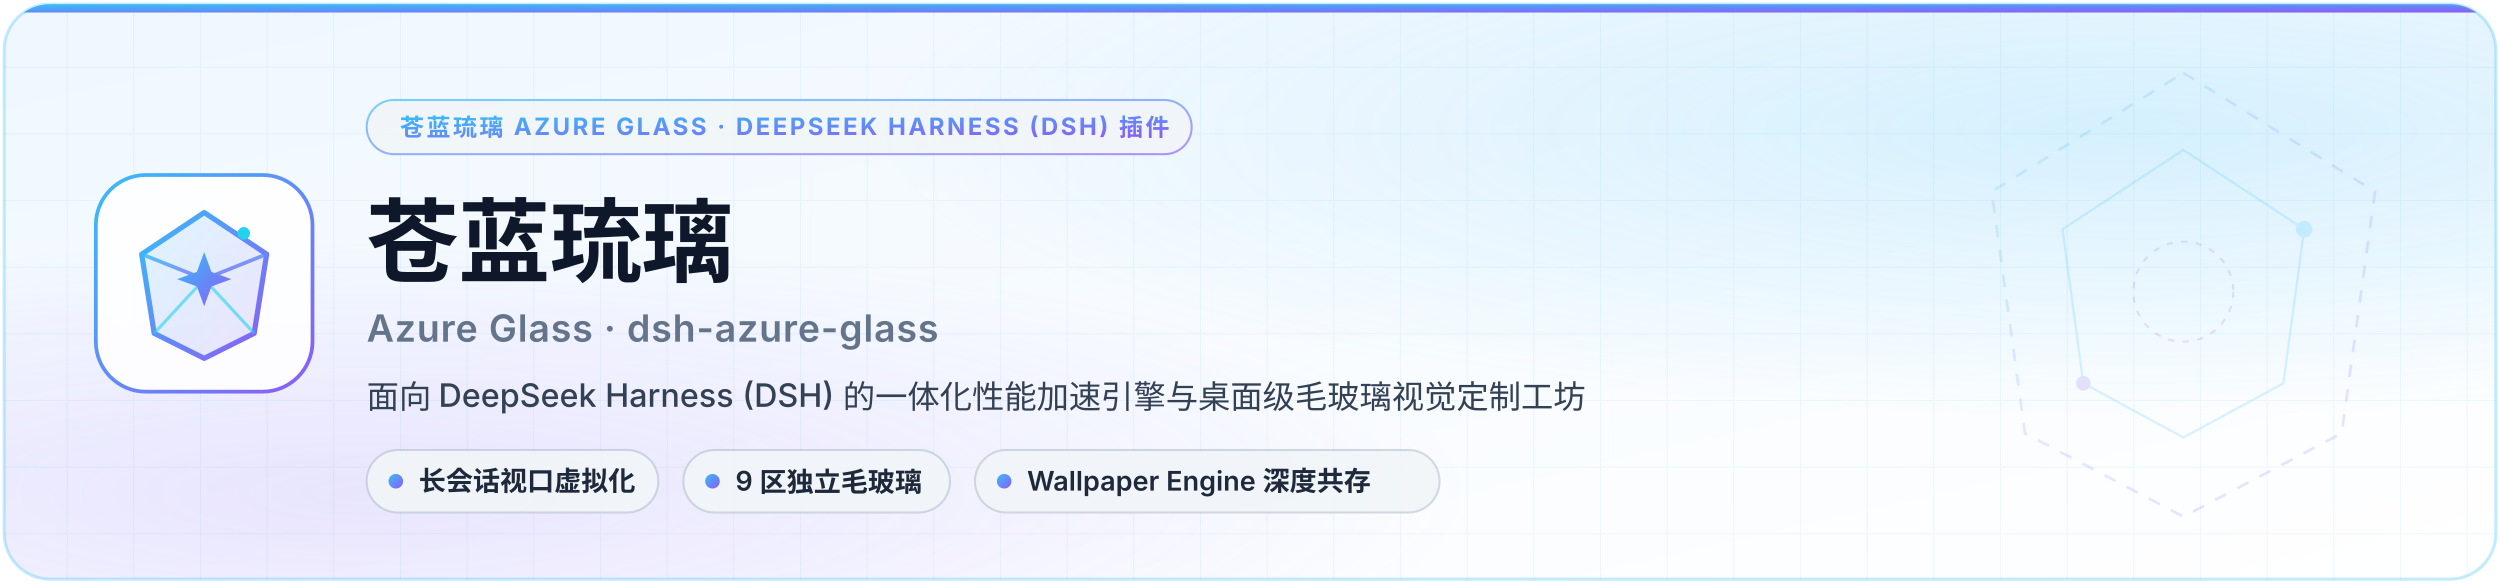
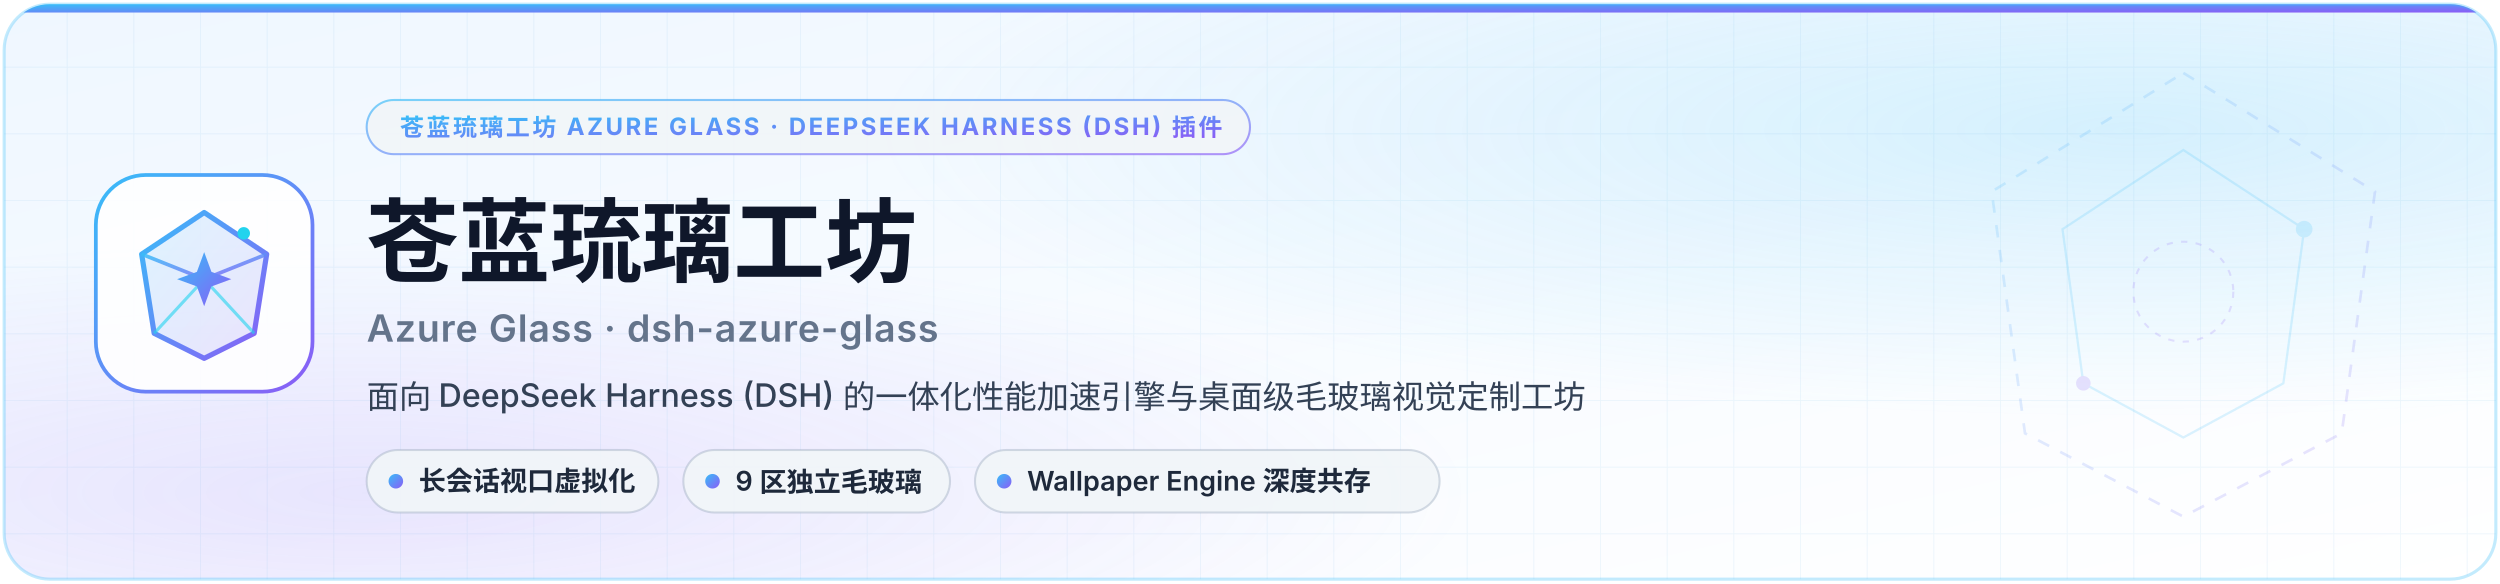
<svg xmlns="http://www.w3.org/2000/svg" viewBox="0 0 1200 280" width="1200" height="280" role="img" aria-label="苍蓝琉璃">
  <defs>
    <linearGradient id="bgGrad" x1="0%" y1="0%" x2="100%" y2="100%">
      <stop offset="0%" stop-color="#eff7ff" />
      <stop offset="100%" stop-color="#ffffff" />
    </linearGradient>
    <linearGradient id="accentGrad" x1="0%" y1="0%" x2="100%" y2="100%">
      <stop offset="0%" stop-color="#38bdf8" />
      <stop offset="100%" stop-color="#8b5cf6" />
    </linearGradient>
    <radialGradient id="glow1" cx="85%" cy="22%" r="50%">
      <stop offset="0%" stop-color="#38bdf8" stop-opacity="0.18" />
      <stop offset="100%" stop-color="#38bdf8" stop-opacity="0" />
    </radialGradient>
    <radialGradient id="glow2" cx="15%" cy="85%" r="44%">
      <stop offset="0%" stop-color="#8b5cf6" stop-opacity="0.14" />
      <stop offset="100%" stop-color="#8b5cf6" stop-opacity="0" />
    </radialGradient>
    <pattern id="gridPat" width="32" height="32" patternUnits="userSpaceOnUse">
      <path d="M 32 0 L 0 0 0 32" fill="none" stroke="#0284c7" stroke-width="0.8" stroke-opacity="0.07" />
    </pattern>
    <clipPath id="outerClip">
      <rect x="2" y="2" width="1196" height="276" rx="22" />
    </clipPath>
  </defs>
  <g clip-path="url(#outerClip)">
    <rect x="2" y="2" width="1196" height="276" rx="22" fill="url(#bgGrad)" />
    <rect x="2" y="2" width="1196" height="276" fill="url(#gridPat)" />
    <rect x="2" y="2" width="1196" height="276" fill="url(#glow1)" />
    <rect x="2" y="2" width="1196" height="276" fill="url(#glow2)" />
    <rect x="2" y="2" width="1196" height="4" fill="url(#accentGrad)" />
    <g opacity="0.18" transform="translate(1048, 140)">
      <polygon points="0,-105 92,-48 76,68 0,108 -76,68 -92,-48" fill="none" stroke="url(#accentGrad)" stroke-width="1.3" stroke-dasharray="6 6" />
      <polygon points="0,-68 58,-30 48,44 0,70 -48,44 -58,-30" fill="none" stroke="#38bdf8" stroke-width="1.1" />
      <circle cx="0" cy="0" r="24" fill="none" stroke="#8b5cf6" stroke-width="1" stroke-dasharray="3 4" />
      <circle cx="58" cy="-30" r="4" fill="#38bdf8" />
      <circle cx="-48" cy="44" r="3.5" fill="#8b5cf6" />
    </g>
    <g transform="translate(46, 84)">
      <rect width="104" height="104" rx="24" fill="rgba(255,255,255,0.88)" stroke="url(#accentGrad)" stroke-width="1.8" />
      <g transform="translate(4, 4)">
        <polygon points="48,14 78,34 72,72 48,84 24,72 18,34" fill="url(#accentGrad)" fill-opacity="0.16" stroke="url(#accentGrad)" stroke-width="2.5" stroke-linejoin="round" />
        <polyline points="18,34 48,46 78,34" fill="none" stroke="url(#accentGrad)" stroke-width="1.8" opacity="0.85" />
        <line x1="48" y1="14" x2="48" y2="84" stroke="url(#accentGrad)" stroke-width="1.6" opacity="0.65" />
        <polyline points="24,72 48,46 72,72" fill="none" stroke="#22d3ee" stroke-width="1.5" opacity="0.6" />
        <path d="M48 33 L51.5 42.5 L61 46 L51.5 49.5 L48 59 L44.5 49.5 L35 46 L44.5 42.5 Z" fill="url(#accentGrad)" />
        <circle cx="67" cy="24" r="3" fill="#22d3ee" />
      </g>
    </g>
    <g transform="translate(176, 48)">
-       <rect width="396" height="26" rx="13" fill="rgba(241,245,249,0.92)" stroke="url(#accentGrad)" stroke-width="1" stroke-opacity="0.65" />
-       <text x="16" y="17.2" font-size="11.5" font-weight="700" letter-spacing="1.2" fill="url(#accentGrad)" font-family="-apple-system, BlinkMacSystemFont, 'Segoe UI', 'PingFang SC', 'Microsoft YaHei', sans-serif">苍蓝琉璃 AZURE GLASS  ·  DEEPSEEK HARNESS (DSH) 插件</text>
+       <rect width="424" height="26" rx="13" fill="rgba(241,245,249,0.92)" stroke="url(#accentGrad)" stroke-width="1" stroke-opacity="0.65" />
+       <text x="16" y="17.2" font-size="11.5" font-weight="700" letter-spacing="1.2" fill="url(#accentGrad)" font-family="-apple-system, BlinkMacSystemFont, 'Segoe UI', 'PingFang SC', 'Microsoft YaHei', sans-serif">苍蓝琉璃工坊 AZURE GLASS  ·  DEEPSEEK HARNESS (DSH) 插件</text>
    </g>
-     <text x="176" y="132" font-size="44" font-weight="800" fill="#0f172a" font-family="-apple-system, BlinkMacSystemFont, 'Segoe UI', 'PingFang SC', 'Microsoft YaHei', sans-serif">苍蓝琉璃</text>
+     <text x="176" y="132" font-size="44" font-weight="800" fill="#0f172a" font-family="-apple-system, BlinkMacSystemFont, 'Segoe UI', 'PingFang SC', 'Microsoft YaHei', sans-serif">苍蓝琉璃工坊</text>
    <text x="176" y="164" font-size="18" font-weight="600" fill="#64748b" letter-spacing="0.4" font-family="-apple-system, BlinkMacSystemFont, 'Segoe UI', 'PingFang SC', 'Microsoft YaHei', sans-serif">Azure Glass  ·  dsh-azure-glass</text>
    <text x="176" y="196" font-size="15.5" font-weight="500" fill="#334155" font-family="-apple-system, BlinkMacSystemFont, 'Segoe UI', 'PingFang SC', 'Microsoft YaHei', sans-serif">面向 DeepSeek Harness (DSH) 的一体化性能加速引擎与桌面级毛玻璃视觉定制工坊</text>
    <g transform="translate(176, 216)">
      <rect width="140" height="30" rx="15" fill="rgba(241,245,249,0.92)" stroke="rgba(148,163,184,0.38)" stroke-width="1" />
      <circle cx="14" cy="15" r="3.5" fill="url(#accentGrad)" />
      <text x="25" y="19.5" font-size="13" font-weight="600" fill="#1e293b" font-family="-apple-system, BlinkMacSystemFont, 'Segoe UI', 'PingFang SC', 'Microsoft YaHei', sans-serif">长会话视口虚拟化</text>
    </g>
    <g transform="translate(328, 216)">
      <rect width="128" height="30" rx="15" fill="rgba(241,245,249,0.92)" stroke="rgba(148,163,184,0.38)" stroke-width="1" />
      <circle cx="14" cy="15" r="3.5" fill="url(#accentGrad)" />
      <text x="25" y="19.5" font-size="13" font-weight="600" fill="#1e293b" font-family="-apple-system, BlinkMacSystemFont, 'Segoe UI', 'PingFang SC', 'Microsoft YaHei', sans-serif">9 区独立毛玻璃</text>
    </g>
    <g transform="translate(468, 216)">
      <rect width="223" height="30" rx="15" fill="rgba(241,245,249,0.92)" stroke="rgba(148,163,184,0.38)" stroke-width="1" />
      <circle cx="14" cy="15" r="3.5" fill="url(#accentGrad)" />
      <text x="25" y="19.5" font-size="13" font-weight="600" fill="#1e293b" font-family="-apple-system, BlinkMacSystemFont, 'Segoe UI', 'PingFang SC', 'Microsoft YaHei', sans-serif">Wallpaper Engine 深度共存</text>
    </g>
  </g>
  <rect x="2" y="2" width="1196" height="276" rx="22" fill="none" stroke="rgba(56,189,248,0.30)" stroke-width="1.5" />
</svg>
